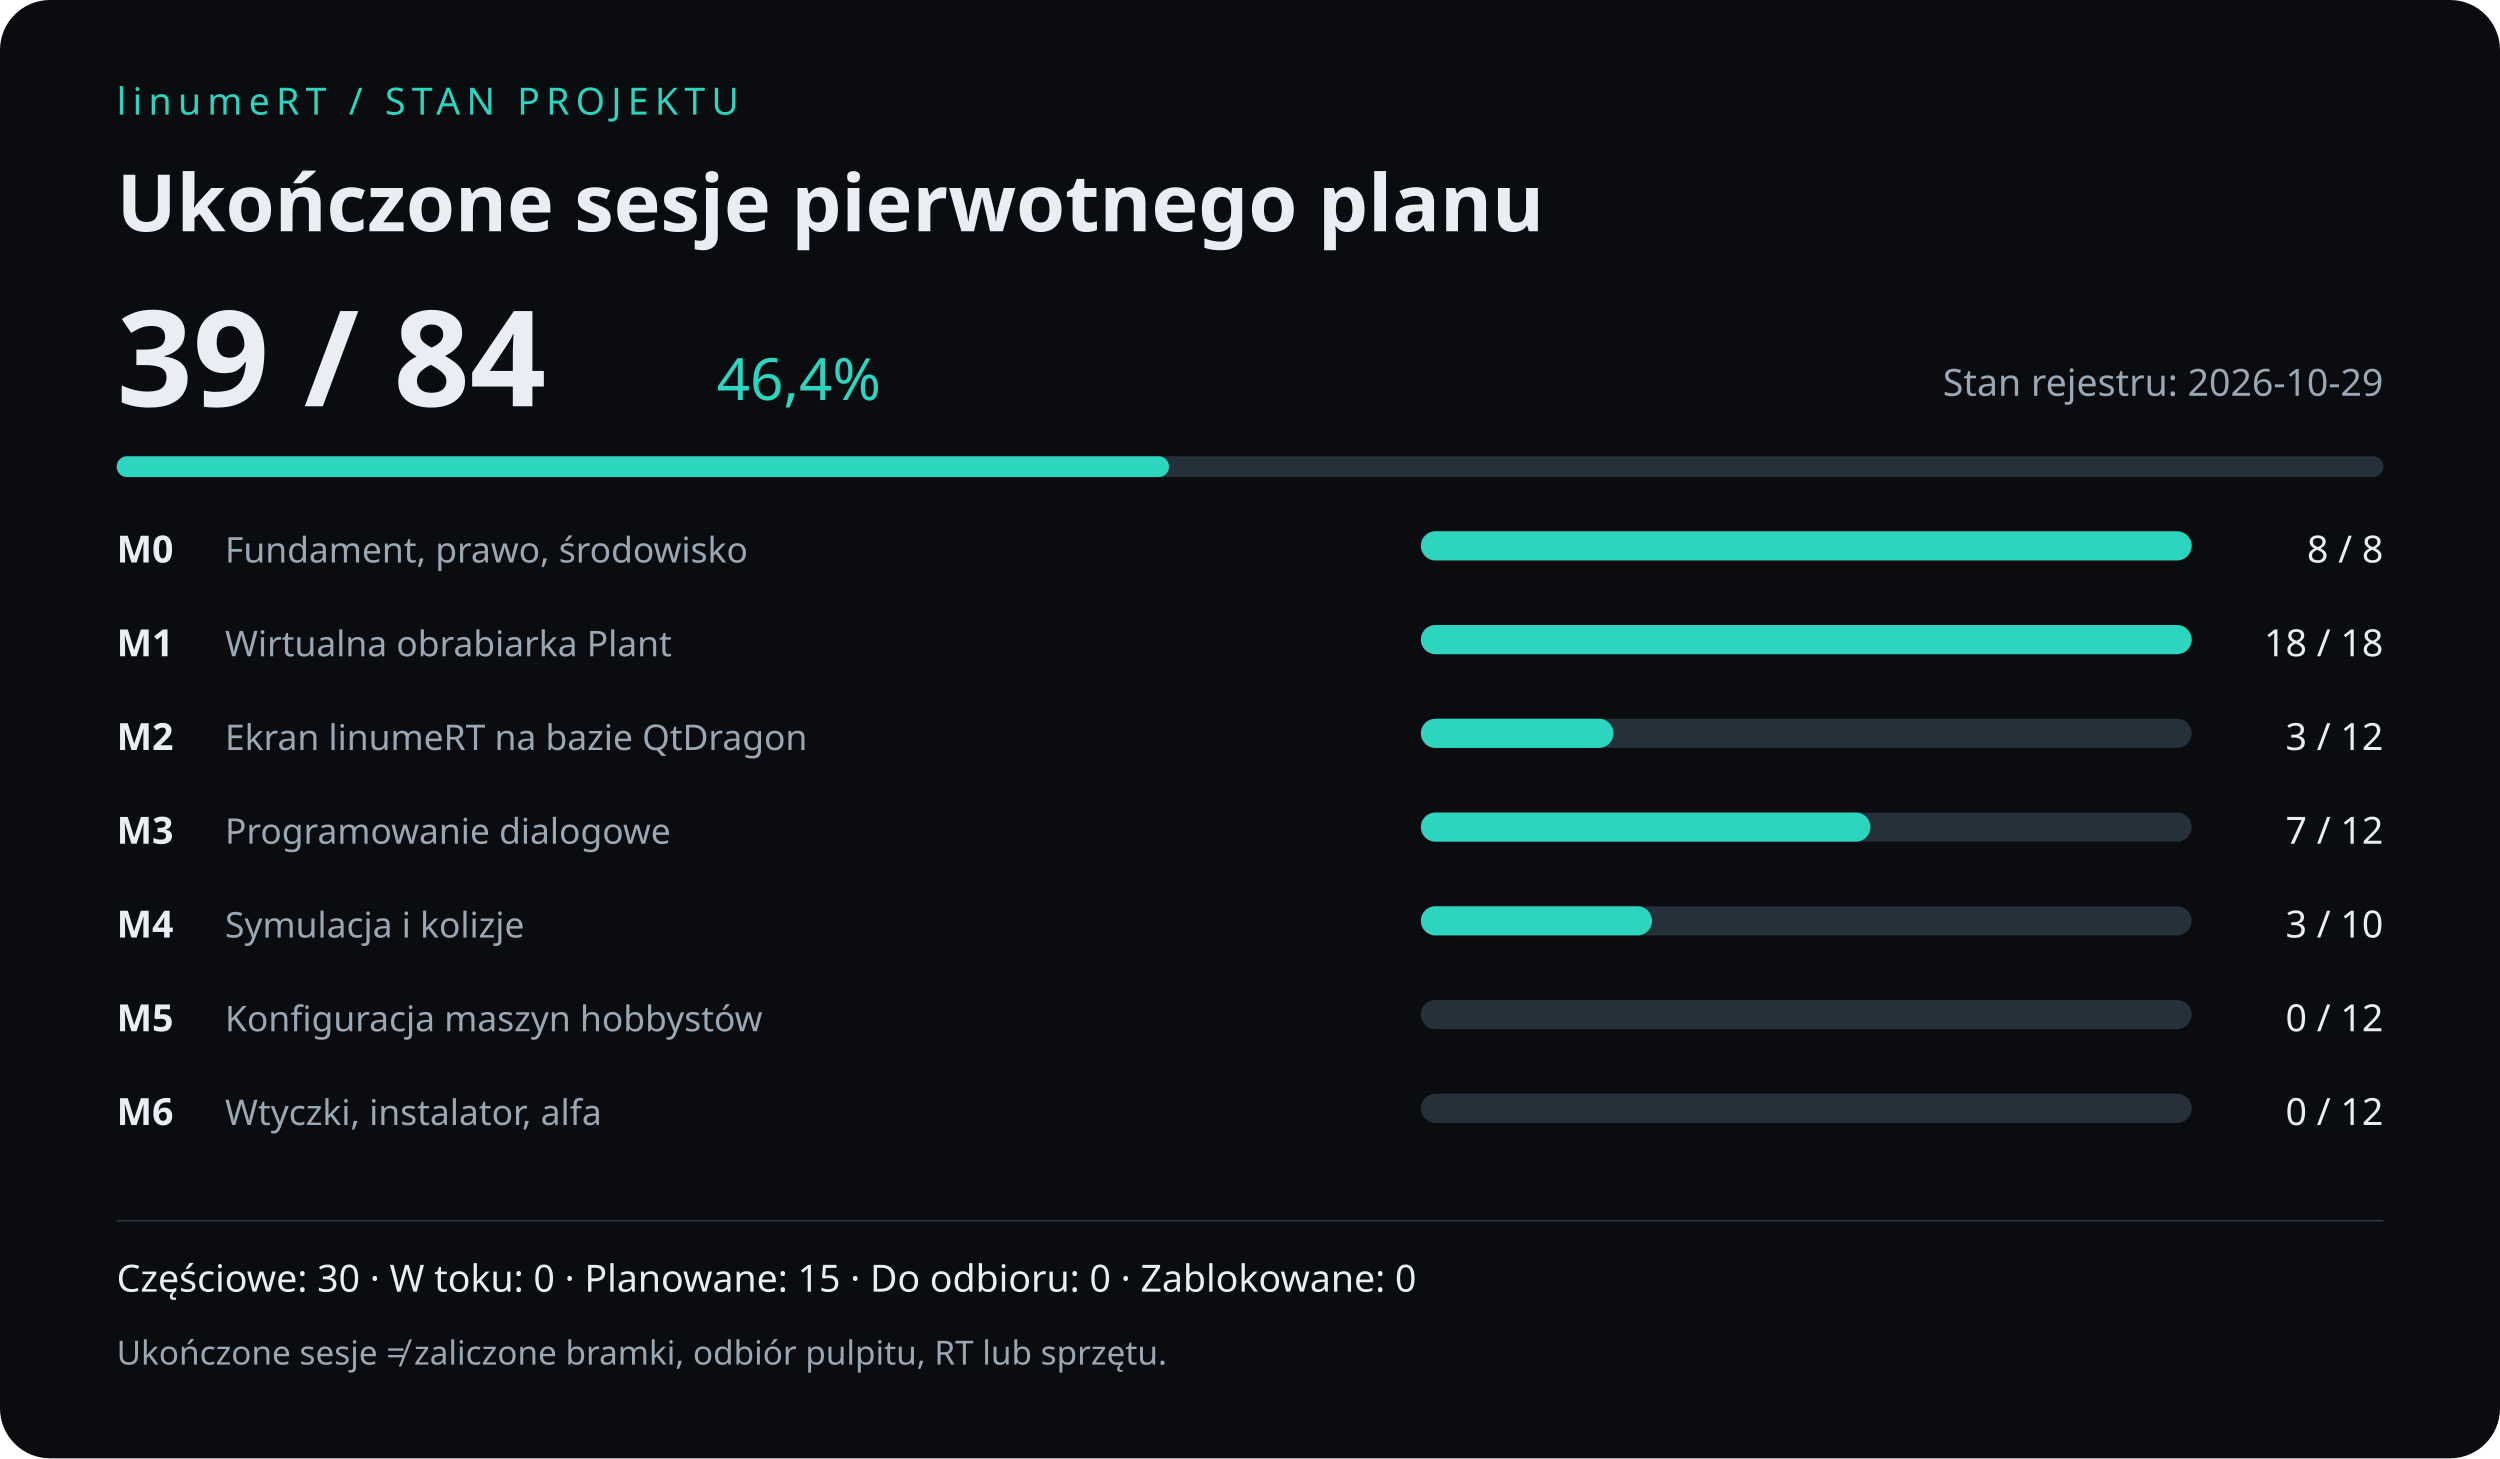
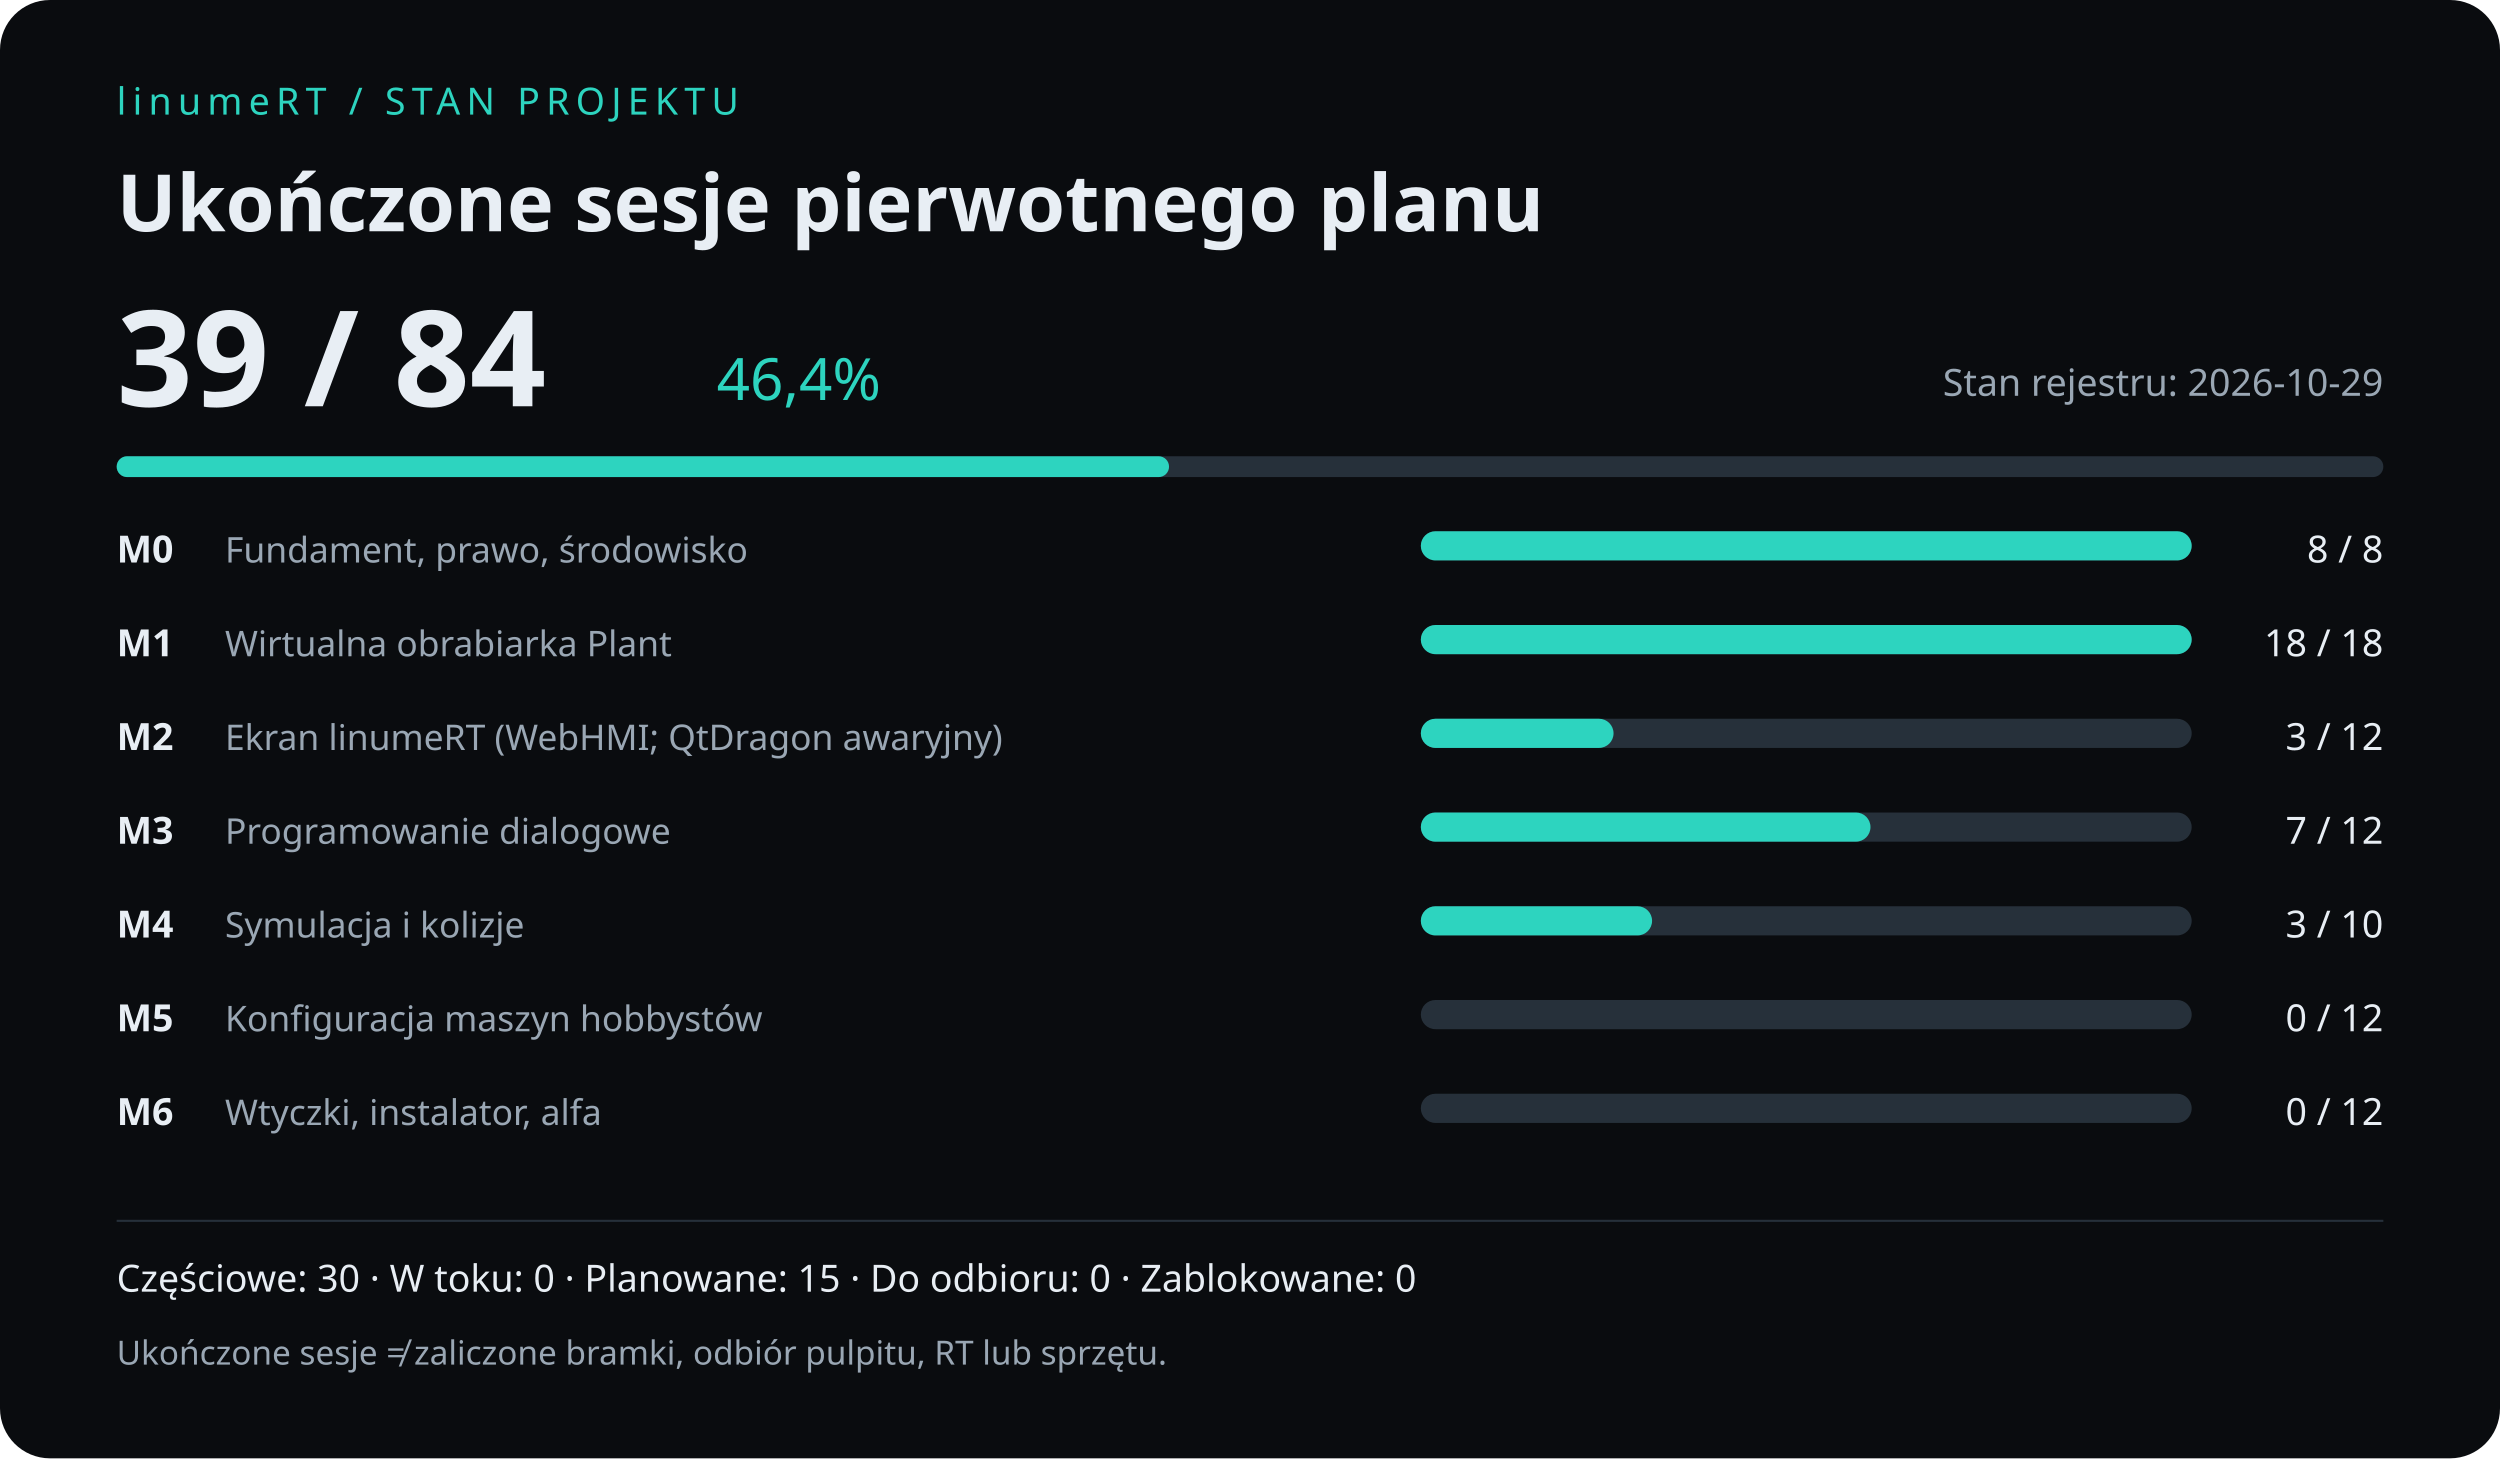
<svg xmlns="http://www.w3.org/2000/svg" width="1200" height="700" viewBox="0 0 1200 700" role="img" aria-labelledby="title desc">
  <rect width="1200" height="700" rx="24" fill="#0a0c0f" />
  <g font-family="sans-serif" fill="#e8eef4">
    <text x="56" y="55" fill="#2dd4bf" font-size="18" letter-spacing="3">linumeRT / STAN PROJEKTU</text>
    <text x="56" y="111" font-size="38" font-weight="700">Ukończone sesje pierwotnego planu</text>
    <text x="56" y="195" font-size="64" font-weight="700">39 / 84</text>
    <text x="344" y="192" font-size="28" fill="#2dd4bf">46,4%</text>
    <text x="1144" y="190" text-anchor="end" font-size="18" fill="#9aa7b4">Stan rejestru: 2026-10-29</text>
    <rect x="56" y="219" width="1088" height="10" rx="5" fill="#26303a" />
    <rect x="56" y="219" width="505.14" height="10" rx="5" fill="#2dd4bf" />
    <text x="56" y="270" font-size="18" font-weight="700">M0</text>
    <text x="108" y="270" font-size="17" fill="#9aa7b4">Fundament, prawo, środowisko</text>
    <rect x="682" y="255" width="370" height="14" rx="7" fill="#26303a" />
    <rect x="682" y="255" width="370.00" height="14" rx="7" fill="#2dd4bf" />
    <text x="1144" y="270" text-anchor="end" font-size="18">8 / 8</text>
    <text x="56" y="315" font-size="18" font-weight="700">M1</text>
    <text x="108" y="315" font-size="17" fill="#9aa7b4">Wirtualna obrabiarka Plant</text>
    <rect x="682" y="300" width="370" height="14" rx="7" fill="#26303a" />
    <rect x="682" y="300" width="370.00" height="14" rx="7" fill="#2dd4bf" />
    <text x="1144" y="315" text-anchor="end" font-size="18">18 / 18</text>
    <text x="56" y="360" font-size="18" font-weight="700">M2</text>
-     <text x="108" y="360" font-size="17" fill="#9aa7b4">Ekran linumeRT na bazie QtDragon</text>
+     <text x="108" y="360" font-size="17" fill="#9aa7b4">Ekran linumeRT (WebHMI; QtDragon awaryjny)</text>
    <rect x="682" y="345" width="370" height="14" rx="7" fill="#26303a" />
    <rect x="682" y="345" width="92.50" height="14" rx="7" fill="#2dd4bf" />
    <text x="1144" y="360" text-anchor="end" font-size="18">3 / 12</text>
    <text x="56" y="405" font-size="18" font-weight="700">M3</text>
    <text x="108" y="405" font-size="17" fill="#9aa7b4">Programowanie dialogowe</text>
    <rect x="682" y="390" width="370" height="14" rx="7" fill="#26303a" />
    <rect x="682" y="390" width="215.83" height="14" rx="7" fill="#2dd4bf" />
    <text x="1144" y="405" text-anchor="end" font-size="18">7 / 12</text>
    <text x="56" y="450" font-size="18" font-weight="700">M4</text>
    <text x="108" y="450" font-size="17" fill="#9aa7b4">Symulacja i kolizje</text>
    <rect x="682" y="435" width="370" height="14" rx="7" fill="#26303a" />
    <rect x="682" y="435" width="111.00" height="14" rx="7" fill="#2dd4bf" />
    <text x="1144" y="450" text-anchor="end" font-size="18">3 / 10</text>
    <text x="56" y="495" font-size="18" font-weight="700">M5</text>
    <text x="108" y="495" font-size="17" fill="#9aa7b4">Konfiguracja maszyn hobbystów</text>
    <rect x="682" y="480" width="370" height="14" rx="7" fill="#26303a" />
    <rect x="682" y="480" width="0.00" height="14" rx="7" fill="#2dd4bf" />
    <text x="1144" y="495" text-anchor="end" font-size="18">0 / 12</text>
    <text x="56" y="540" font-size="18" font-weight="700">M6</text>
    <text x="108" y="540" font-size="17" fill="#9aa7b4">Wtyczki, instalator, alfa</text>
    <rect x="682" y="525" width="370" height="14" rx="7" fill="#26303a" />
    <rect x="682" y="525" width="0.00" height="14" rx="7" fill="#2dd4bf" />
    <text x="1144" y="540" text-anchor="end" font-size="18">0 / 12</text>
    <path d="M56 586 H1144" stroke="#26303a" />
    <text x="56" y="620" font-size="18">Częściowe: 30  · W toku: 0 · Planowane: 15  · Do odbioru: 0 · Zablokowane: 0</text>
    <text x="56" y="655" font-size="16" fill="#9aa7b4">Ukończone sesje ≠ zaliczone bramki, odbiór pulpitu, RT lub sprzętu.</text>
  </g>
</svg>
